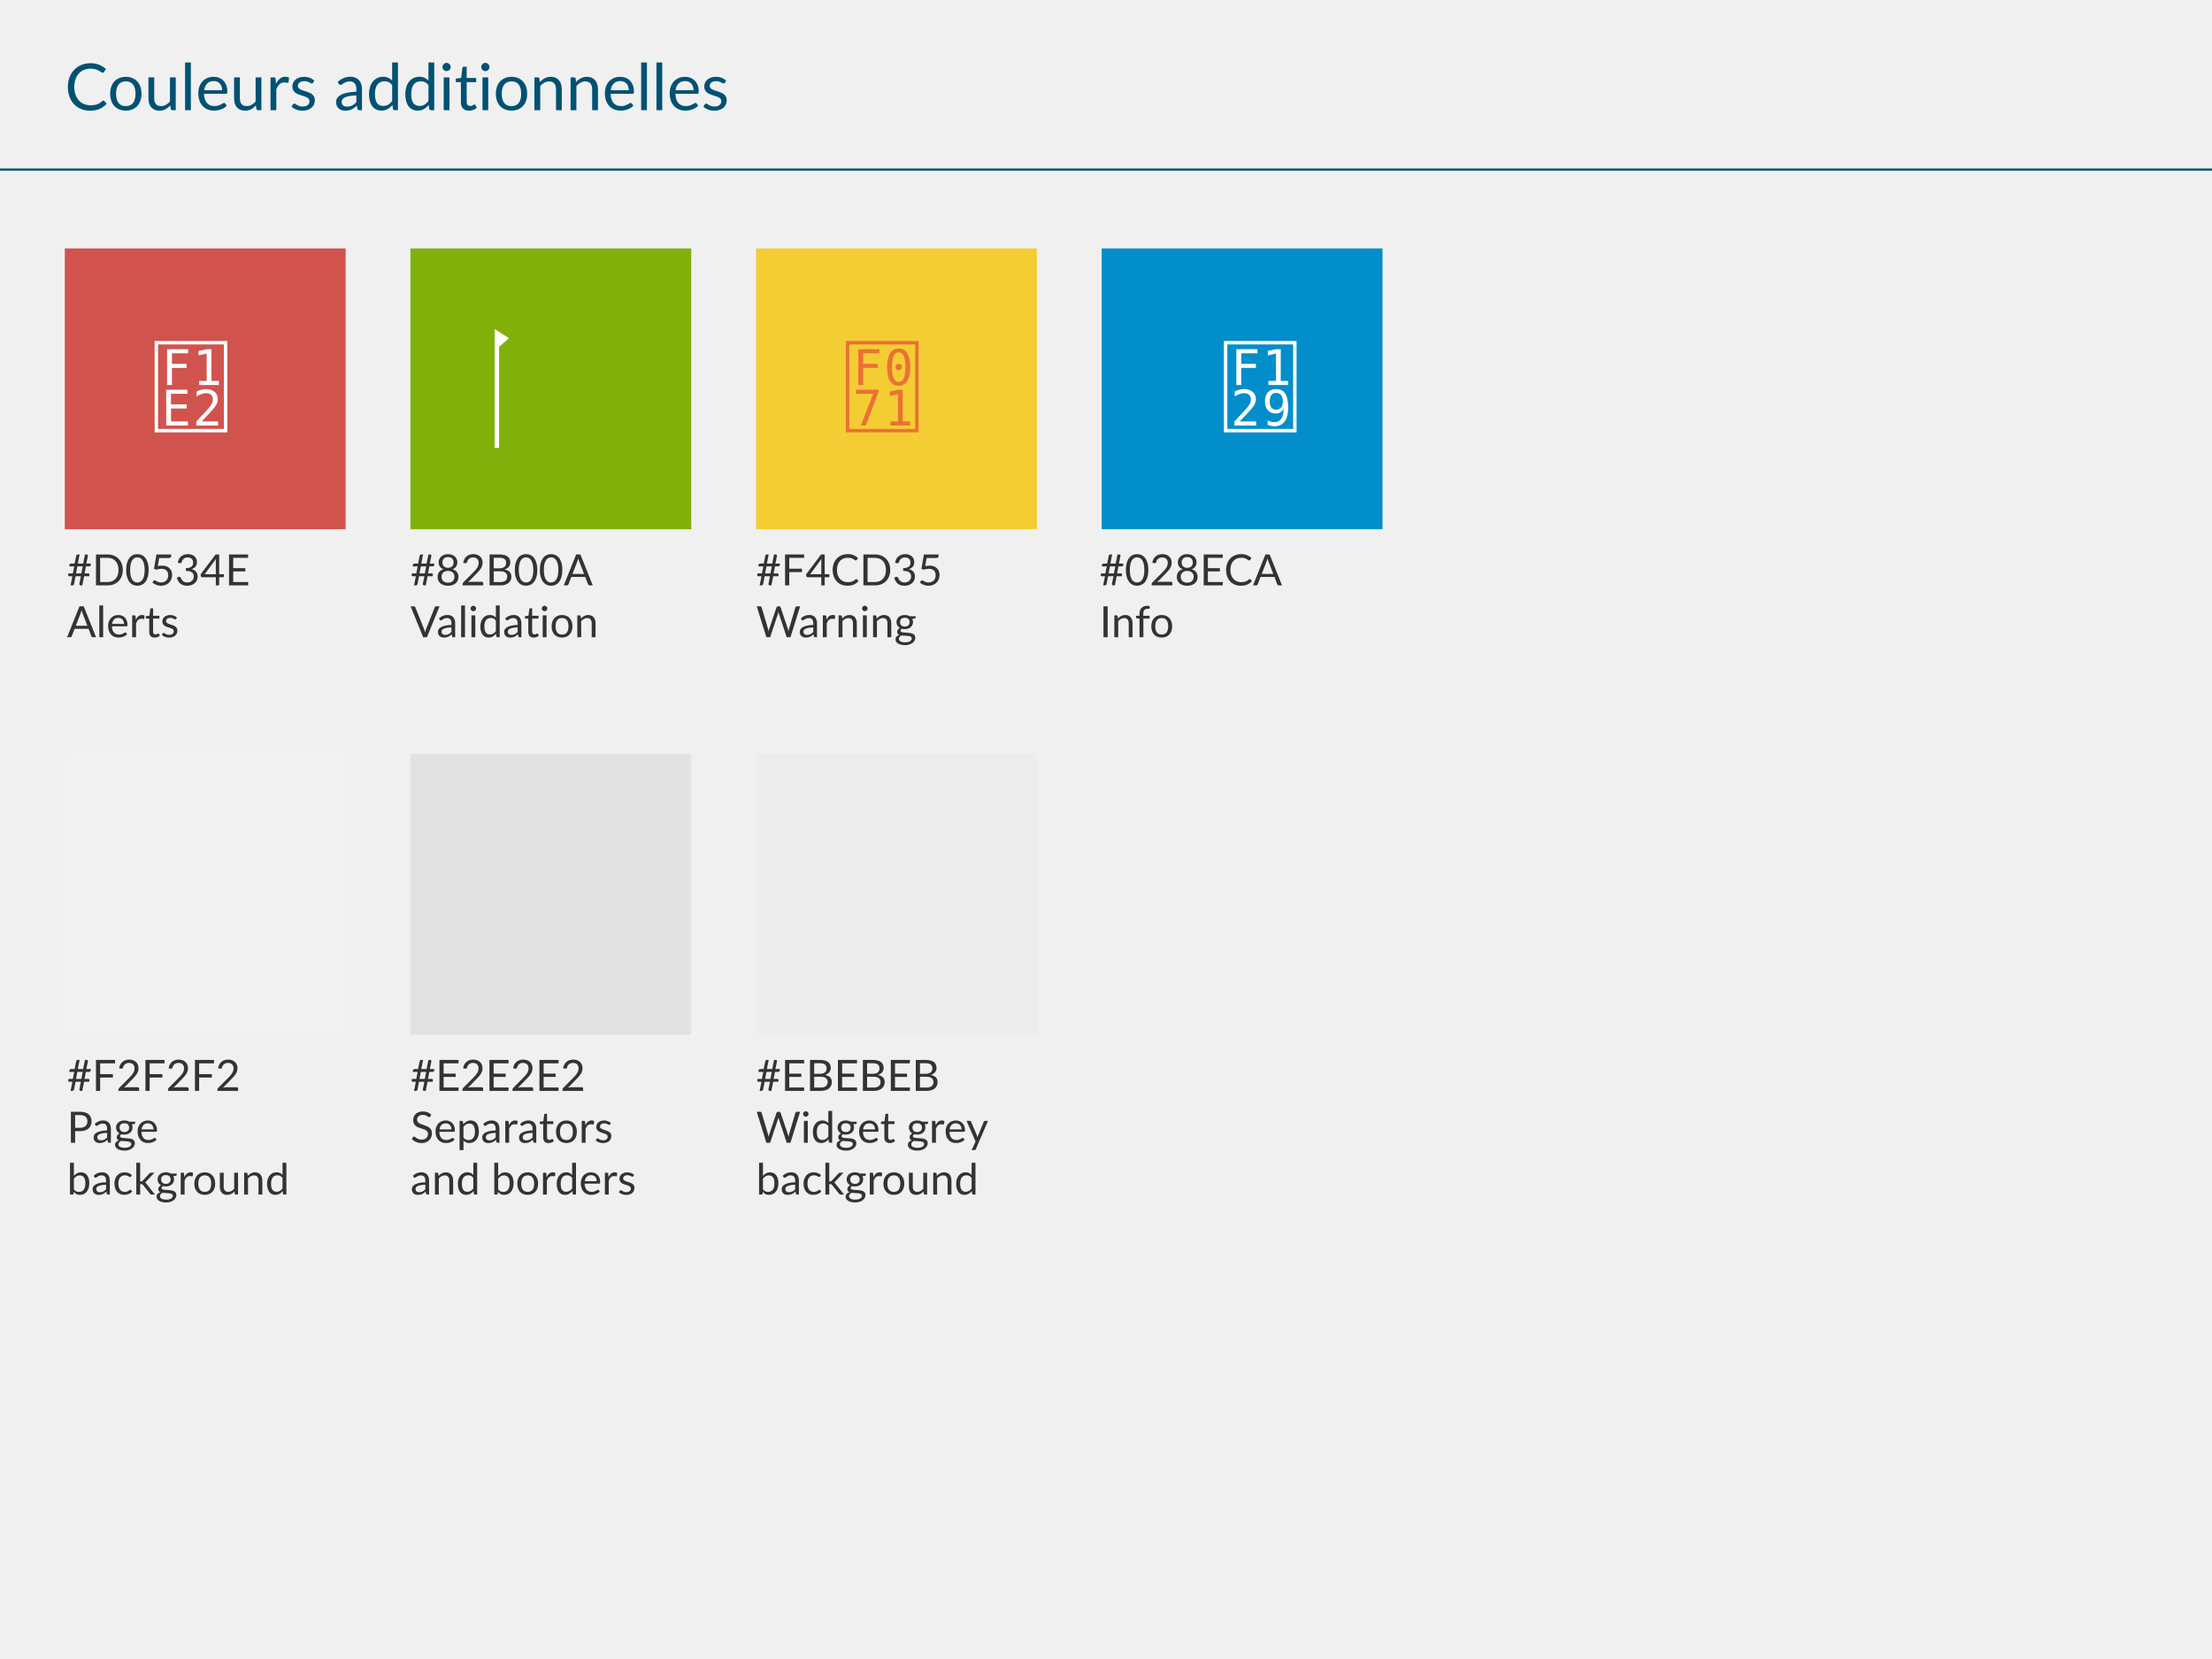
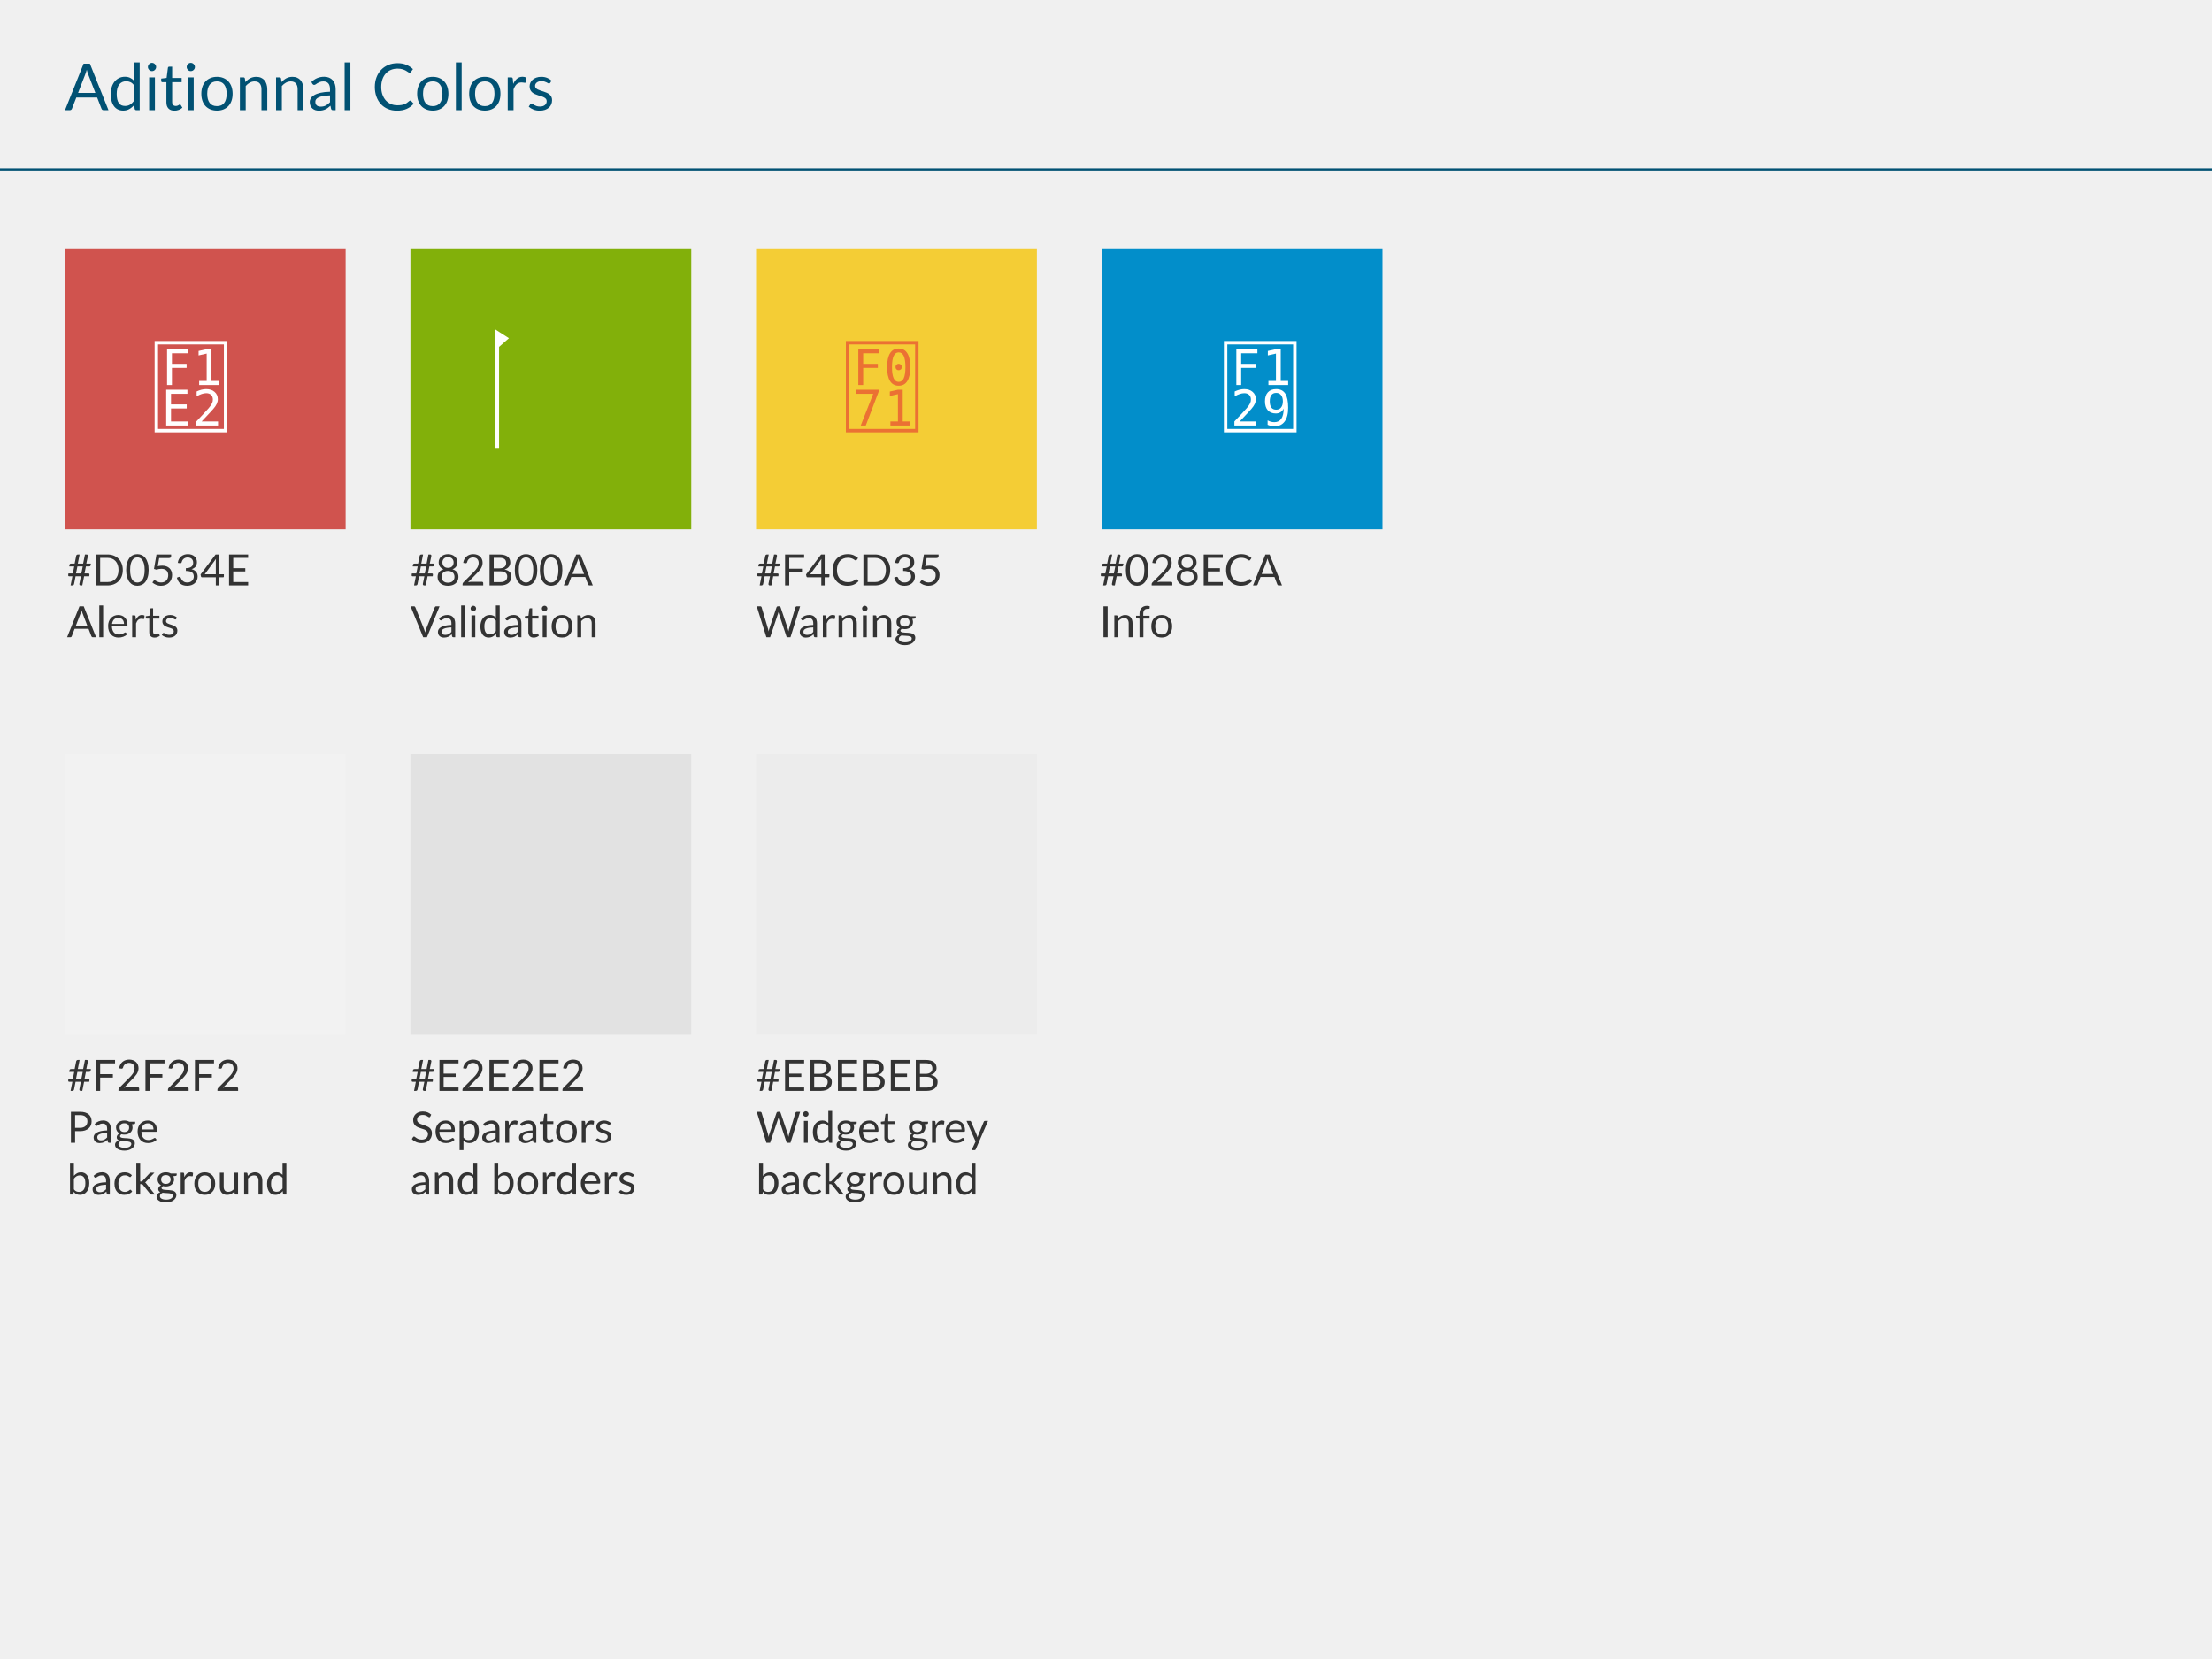
<svg xmlns="http://www.w3.org/2000/svg" width="1024px" height="768px" viewBox="0 0 1024 768" version="1.1">
  <defs />
  <g id="Couleurs" stroke="none" stroke-width="1" fill="none" fill-rule="evenodd">
    <g id="Colors/Additionnal-colors">
      <g id="Titre" transform="translate(0, 21)">
-         <text id="Couleurs-additionnel" font-family="Lato" font-size="30" font-weight="normal" fill="#015173">
-           <tspan x="30" y="30">Couleurs additionnelles</tspan>
+         <text id="Aditionnal-Colors" font-family="Lato" font-size="30" font-weight="normal" fill="#015173">
+           <tspan x="30" y="30">Aditionnal Colors</tspan>
        </text>
        <path d="M0,57.5 L1023.561,57.5" id="Line" stroke="#015173" stroke-linecap="square" />
      </g>
      <rect id="Rectangle-19" fill="#D0534E" x="30" y="115" width="130" height="130" />
      <rect id="Rectangle-20" fill="#82B00A" x="190" y="115" width="130" height="130" />
      <rect id="Rectangle-21" fill="#F4CD35" x="350" y="115" width="130" height="130" />
      <rect id="Rectangle-22" fill="#028ECA" x="510" y="115" width="130" height="130" />
      <text id="" font-family="FontAwesome" font-size="50" font-weight="normal" fill="#EB7133">
        <tspan x="390" y="197"></tspan>
      </text>
      <text id="" font-family="FontAwesome" font-size="50" font-weight="normal" fill="#FFFFFF">
        <tspan x="230" y="197"></tspan>
      </text>
      <text id="" font-family="FontAwesome" font-size="50" font-weight="normal" fill="#FFFFFF">
        <tspan x="70" y="197"></tspan>
      </text>
      <text id="" font-family="FontAwesome" font-size="50" font-weight="normal" fill="#FFFFFF">
        <tspan x="565" y="197"></tspan>
      </text>
      <text id="#D0534E" font-family="Lato" font-size="20" font-weight="normal" fill="#333333">
        <tspan x="31" y="271">#D0534E</tspan>
        <tspan x="31" y="295">Alerts</tspan>
      </text>
      <text id="#82B00A" font-family="Lato" font-size="20" font-weight="normal" fill="#333333">
        <tspan x="190" y="271">#82B00A</tspan>
        <tspan x="190" y="295">Validation</tspan>
      </text>
      <text id="#F4CD35" font-family="Lato" font-size="20" font-weight="normal" fill="#333333">
        <tspan x="350" y="271">#F4CD35</tspan>
        <tspan x="350" y="295">Warning</tspan>
      </text>
      <text id="#028ECA" font-family="Lato" font-size="20" font-weight="normal" fill="#333333">
        <tspan x="509" y="271">#028ECA</tspan>
        <tspan x="509" y="295">Info</tspan>
      </text>
      <rect id="Rectangle-26" fill="#F2F2F2" x="30" y="349" width="130" height="130" />
      <rect id="Rectangle-25" fill="#E2E2E2" x="190" y="349" width="130" height="130" />
      <rect id="Rectangle-24" fill="#ECECEC" x="350" y="349" width="130" height="130" />
      <text id="#F2F2F2" font-family="Lato" font-size="20" font-weight="normal" fill="#333333">
        <tspan x="31" y="505">#F2F2F2</tspan>
        <tspan x="31" y="529">Page </tspan>
        <tspan x="31" y="553">background</tspan>
      </text>
      <text id="#E2E2E2" font-family="Lato" font-size="20" font-weight="normal" fill="#333333">
        <tspan x="190" y="505">#E2E2E2</tspan>
        <tspan x="190" y="529">Separators </tspan>
        <tspan x="190" y="553">and borders</tspan>
      </text>
      <text id="#EBEBEB" font-family="Lato" font-size="20" font-weight="normal" fill="#333333">
        <tspan x="350" y="505">#EBEBEB</tspan>
        <tspan x="350" y="529">Widget grey </tspan>
        <tspan x="350" y="553">background</tspan>
      </text>
    </g>
  </g>
</svg>
